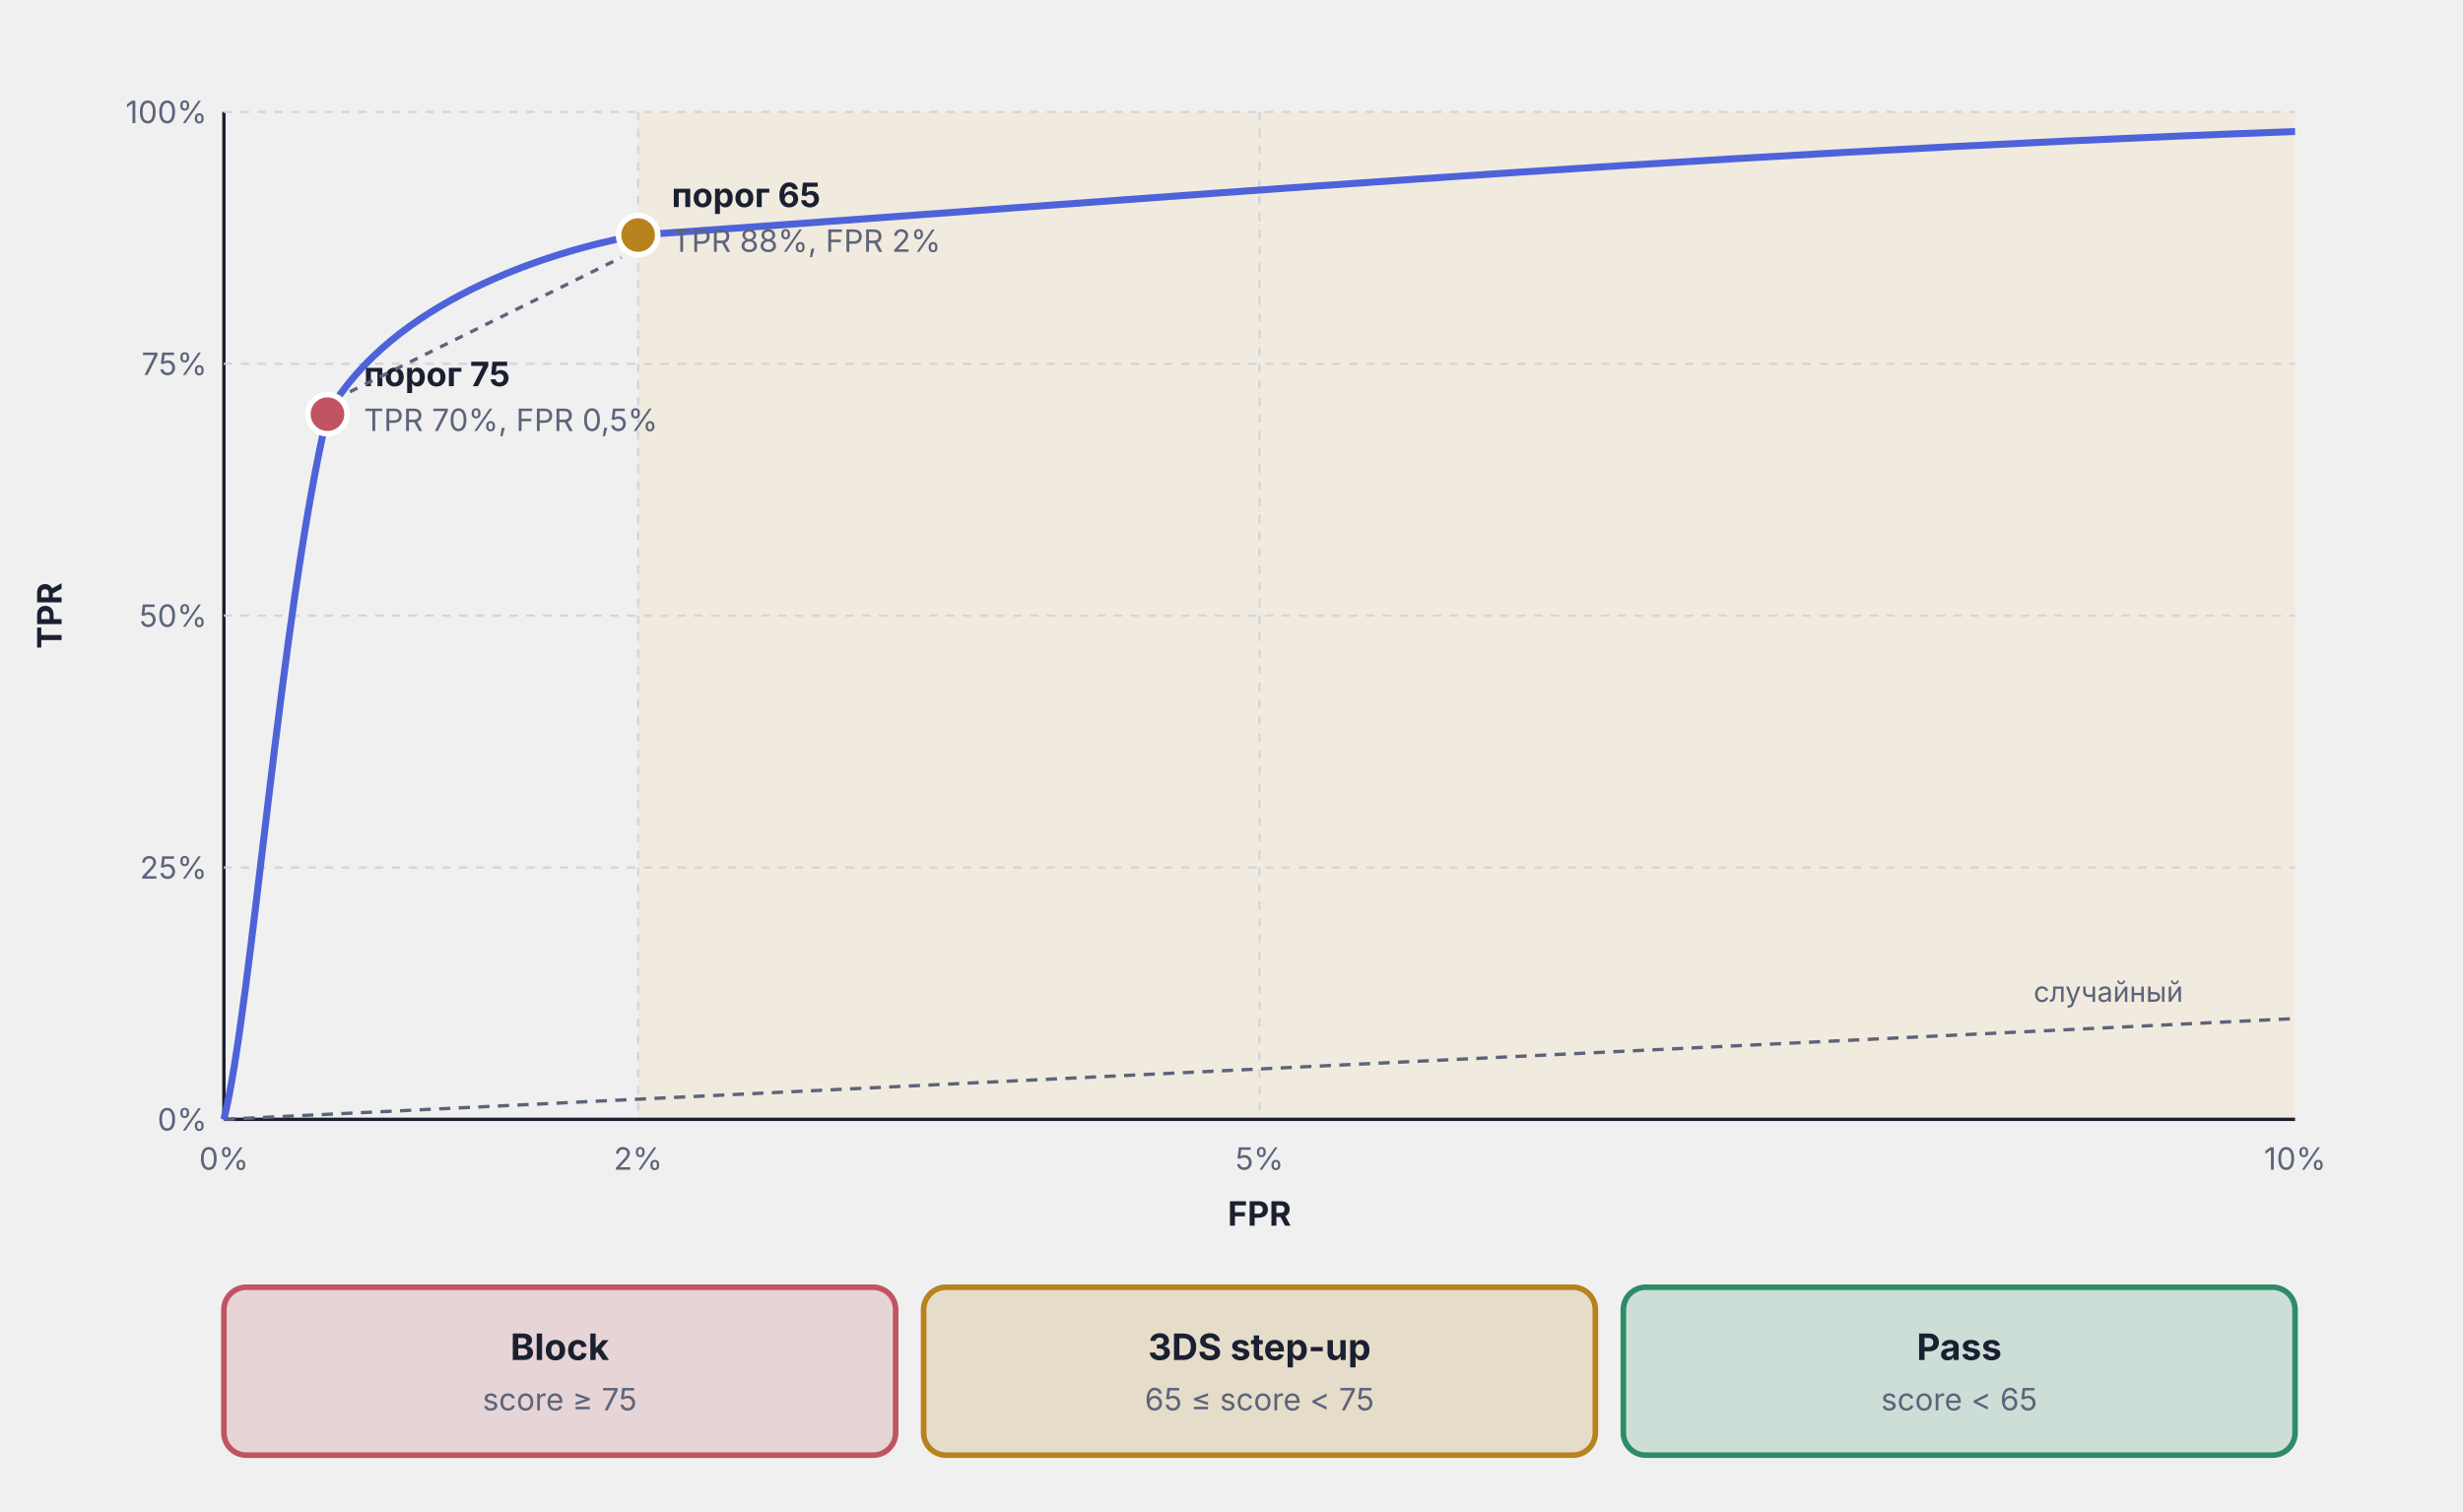
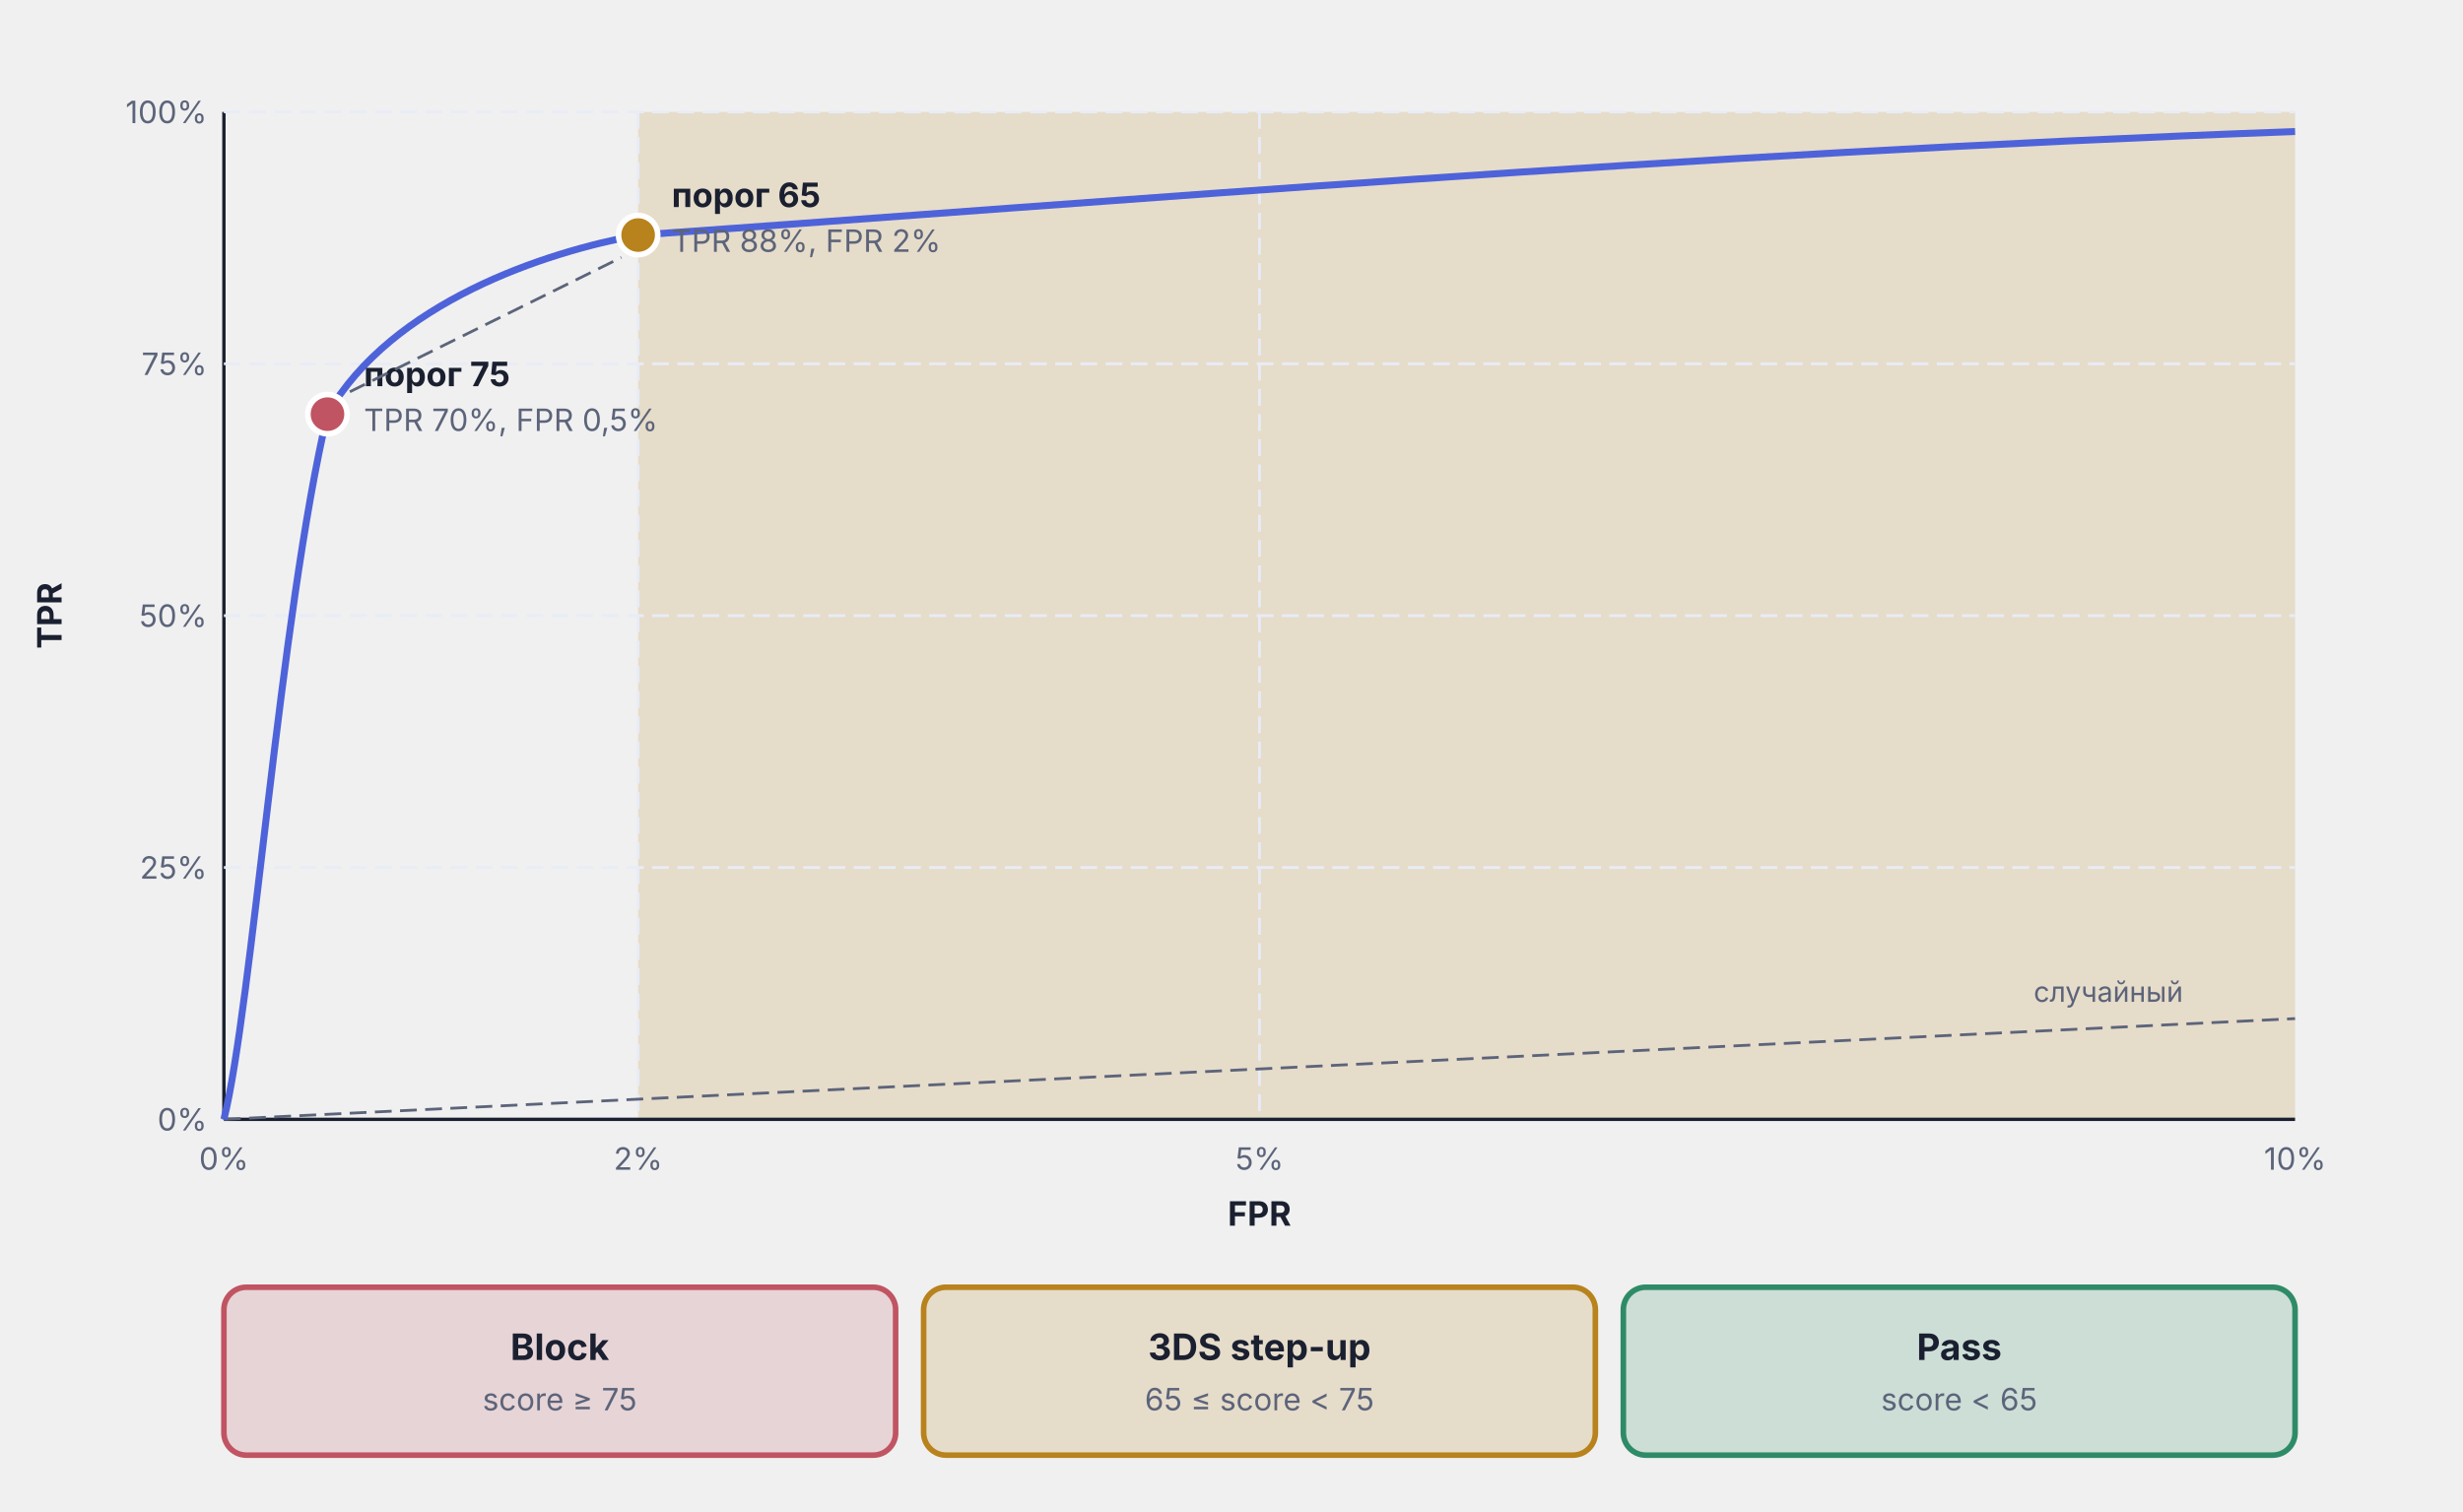
<svg xmlns="http://www.w3.org/2000/svg" viewBox="0 0 880 540" width="880" height="540">
  <defs>
    <marker id="arr-Muted" viewBox="0 0 10 10" refX="9" refY="5" markerWidth="5" markerHeight="5" orient="auto">
      <path d="M0,0 L10,5 L0,10 Z" fill="#5C647A" />
    </marker>
  </defs>
-   <rect x="228" y="40" width="592" height="360" fill="#FBC04C" fill-opacity="0.10" />
+   <rect x="228" y="40" width="592" height="360" fill="#B8821C" fill-opacity="0.18" />
  <line x1="80" y1="40" x2="80" y2="400" stroke="#1A2030" stroke-width="1.2" />
  <line x1="80" y1="400" x2="820" y2="400" stroke="#1A2030" stroke-width="1.2" />
-   <line x1="228" y1="40" x2="228" y2="400" stroke="#D2D5DD" stroke-width="0.8" stroke-dasharray="3,3" />
-   <line x1="450" y1="40" x2="450" y2="400" stroke="#D2D5DD" stroke-width="0.8" stroke-dasharray="3,3" />
-   <line x1="80" y1="310" x2="820" y2="310" stroke="#D2D5DD" stroke-width="0.8" stroke-dasharray="3,3" />
-   <line x1="80" y1="220" x2="820" y2="220" stroke="#D2D5DD" stroke-width="0.8" stroke-dasharray="3,3" />
-   <line x1="80" y1="130" x2="820" y2="130" stroke="#D2D5DD" stroke-width="0.8" stroke-dasharray="3,3" />
-   <line x1="80" y1="40" x2="820" y2="40" stroke="#D2D5DD" stroke-width="0.8" stroke-dasharray="3,3" />
+   <line x1="228" y1="40" x2="228" y2="400" stroke="#E8ECF7" stroke-width="1" stroke-dasharray="6,3" />
+   <line x1="450" y1="40" x2="450" y2="400" stroke="#E8ECF7" stroke-width="1" stroke-dasharray="6,3" />
+   <line x1="80" y1="310" x2="820" y2="310" stroke="#E8ECF7" stroke-width="1" stroke-dasharray="6,3" />
+   <line x1="80" y1="220" x2="820" y2="220" stroke="#E8ECF7" stroke-width="1" stroke-dasharray="6,3" />
+   <line x1="80" y1="130" x2="820" y2="130" stroke="#E8ECF7" stroke-width="1" stroke-dasharray="6,3" />
+   <line x1="80" y1="40" x2="820" y2="40" stroke="#E8ECF7" stroke-width="1" stroke-dasharray="6,3" />
  <text x="74" y="404" text-anchor="end" font-family="Inter, -apple-system, BlinkMacSystemFont, 'Helvetica Neue', Arial, sans-serif" font-size="11" fill="#5C647A">0%</text>
  <text x="74" y="314" text-anchor="end" font-family="Inter, -apple-system, BlinkMacSystemFont, 'Helvetica Neue', Arial, sans-serif" font-size="11" fill="#5C647A">25%</text>
  <text x="74" y="224" text-anchor="end" font-family="Inter, -apple-system, BlinkMacSystemFont, 'Helvetica Neue', Arial, sans-serif" font-size="11" fill="#5C647A">50%</text>
  <text x="74" y="134" text-anchor="end" font-family="Inter, -apple-system, BlinkMacSystemFont, 'Helvetica Neue', Arial, sans-serif" font-size="11" fill="#5C647A">75%</text>
  <text x="74" y="44" text-anchor="end" font-family="Inter, -apple-system, BlinkMacSystemFont, 'Helvetica Neue', Arial, sans-serif" font-size="11" fill="#5C647A">100%</text>
  <text x="80" y="418" text-anchor="middle" font-family="Inter, -apple-system, BlinkMacSystemFont, 'Helvetica Neue', Arial, sans-serif" font-size="11" fill="#5C647A">0%</text>
  <text x="228" y="418" text-anchor="middle" font-family="Inter, -apple-system, BlinkMacSystemFont, 'Helvetica Neue', Arial, sans-serif" font-size="11" fill="#5C647A">2%</text>
  <text x="450" y="418" text-anchor="middle" font-family="Inter, -apple-system, BlinkMacSystemFont, 'Helvetica Neue', Arial, sans-serif" font-size="11" fill="#5C647A">5%</text>
  <text x="820" y="418" text-anchor="middle" font-family="Inter, -apple-system, BlinkMacSystemFont, 'Helvetica Neue', Arial, sans-serif" font-size="11" fill="#5C647A">10%</text>
  <text x="450" y="438" text-anchor="middle" font-family="Inter, -apple-system, BlinkMacSystemFont, 'Helvetica Neue', Arial, sans-serif" font-size="12" font-weight="bold" fill="#1A2030">FPR</text>
  <text x="22" y="220" text-anchor="middle" font-family="Inter, -apple-system, BlinkMacSystemFont, 'Helvetica Neue', Arial, sans-serif" font-size="12" font-weight="bold" fill="#1A2030" transform="rotate(-90 22 220)">TPR</text>
-   <line x1="80" y1="400" x2="820" y2="364" stroke="#5C647A" stroke-width="1.2" stroke-dasharray="4,3" />
+   <line x1="80" y1="400" x2="820" y2="364" stroke="#5C647A" stroke-width="1" stroke-dasharray="6,3" />
  <text x="780" y="358" text-anchor="end" font-family="Inter, -apple-system, BlinkMacSystemFont, 'Helvetica Neue', Arial, sans-serif" font-size="10" fill="#5C647A">случайный</text>
  <path d="M 80,400 C 90,360 100,220 117,148 C 140,108 195,90 228,84 C 400,72 600,55 820,47" fill="none" stroke="#4E63D9" stroke-width="2.5" />
  <circle cx="117" cy="148" r="7" fill="#C15462" stroke="#FFFFFF" stroke-width="2" />
  <text x="130" y="138" text-anchor="start" font-family="Inter, -apple-system, BlinkMacSystemFont, 'Helvetica Neue', Arial, sans-serif" font-size="12" font-weight="bold" fill="#1A2030">порог 75</text>
  <text x="130" y="154" text-anchor="start" font-family="Inter, -apple-system, BlinkMacSystemFont, 'Helvetica Neue', Arial, sans-serif" font-size="11" fill="#5C647A">TPR 70%, FPR 0,5%</text>
  <circle cx="228" cy="84" r="7" fill="#B8821C" stroke="#FFFFFF" stroke-width="2" />
  <text x="240" y="74" text-anchor="start" font-family="Inter, -apple-system, BlinkMacSystemFont, 'Helvetica Neue', Arial, sans-serif" font-size="12" font-weight="bold" fill="#1A2030">порог 65</text>
  <text x="240" y="90" text-anchor="start" font-family="Inter, -apple-system, BlinkMacSystemFont, 'Helvetica Neue', Arial, sans-serif" font-size="11" fill="#5C647A">TPR 88%, FPR 2%</text>
-   <line x1="125" y1="140" x2="222" y2="92" stroke="#5C647A" stroke-width="1.2" stroke-dasharray="3,3" />
+   <line x1="125" y1="140" x2="222" y2="92" stroke="#5C647A" stroke-width="1" stroke-dasharray="6,3" />
  <rect x="80" y="460" width="240" height="60" rx="8" fill="#C15462" fill-opacity="0.18" stroke="#C15462" stroke-width="2" />
  <text x="200" y="486" text-anchor="middle" font-family="Inter, -apple-system, BlinkMacSystemFont, 'Helvetica Neue', Arial, sans-serif" font-size="13" font-weight="bold" fill="#1A2030">Block</text>
  <text x="200" y="504" text-anchor="middle" font-family="Inter, -apple-system, BlinkMacSystemFont, 'Helvetica Neue', Arial, sans-serif" font-size="11" fill="#5C647A">score ≥ 75</text>
  <rect x="330" y="460" width="240" height="60" rx="8" fill="#B8821C" fill-opacity="0.18" stroke="#B8821C" stroke-width="2" />
  <text x="450" y="486" text-anchor="middle" font-family="Inter, -apple-system, BlinkMacSystemFont, 'Helvetica Neue', Arial, sans-serif" font-size="13" font-weight="bold" fill="#1A2030">3DS step-up</text>
  <text x="450" y="504" text-anchor="middle" font-family="Inter, -apple-system, BlinkMacSystemFont, 'Helvetica Neue', Arial, sans-serif" font-size="11" fill="#5C647A">65 ≤ score &lt; 75</text>
  <rect x="580" y="460" width="240" height="60" rx="8" fill="#2F8B67" fill-opacity="0.18" stroke="#2F8B67" stroke-width="2" />
  <text x="700" y="486" text-anchor="middle" font-family="Inter, -apple-system, BlinkMacSystemFont, 'Helvetica Neue', Arial, sans-serif" font-size="13" font-weight="bold" fill="#1A2030">Pass</text>
  <text x="700" y="504" text-anchor="middle" font-family="Inter, -apple-system, BlinkMacSystemFont, 'Helvetica Neue', Arial, sans-serif" font-size="11" fill="#5C647A">score &lt; 65</text>
</svg>
